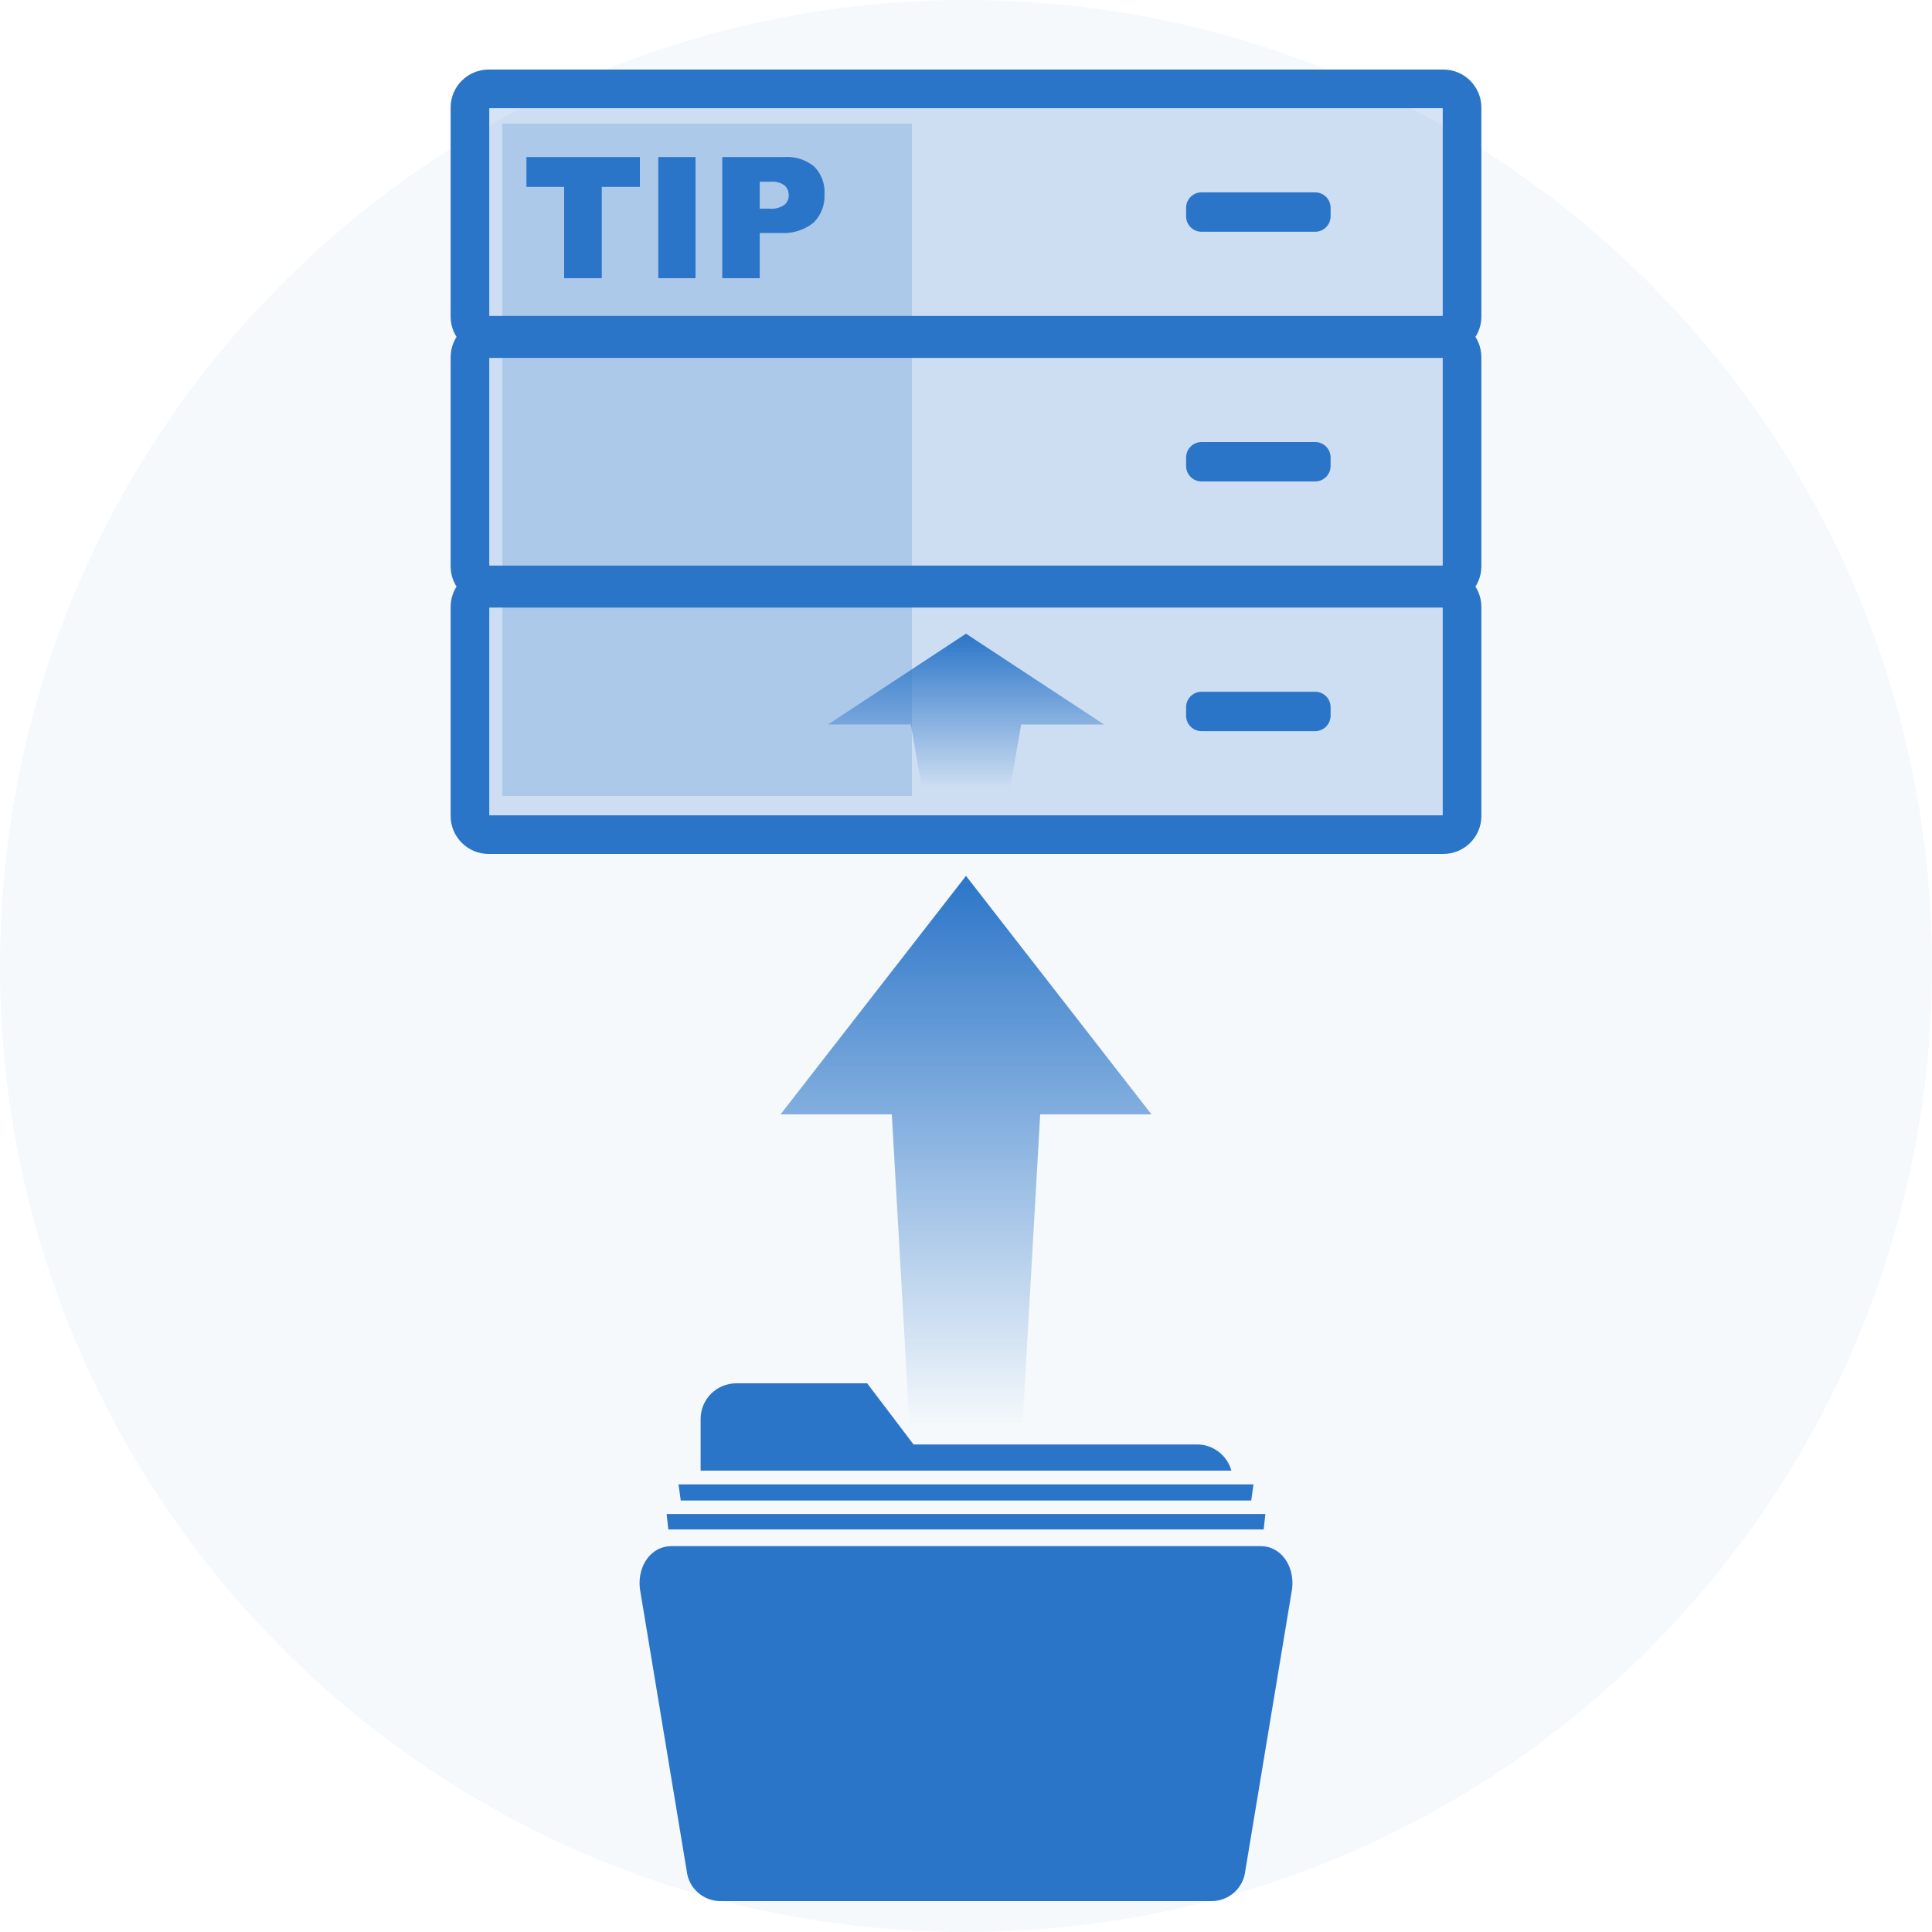
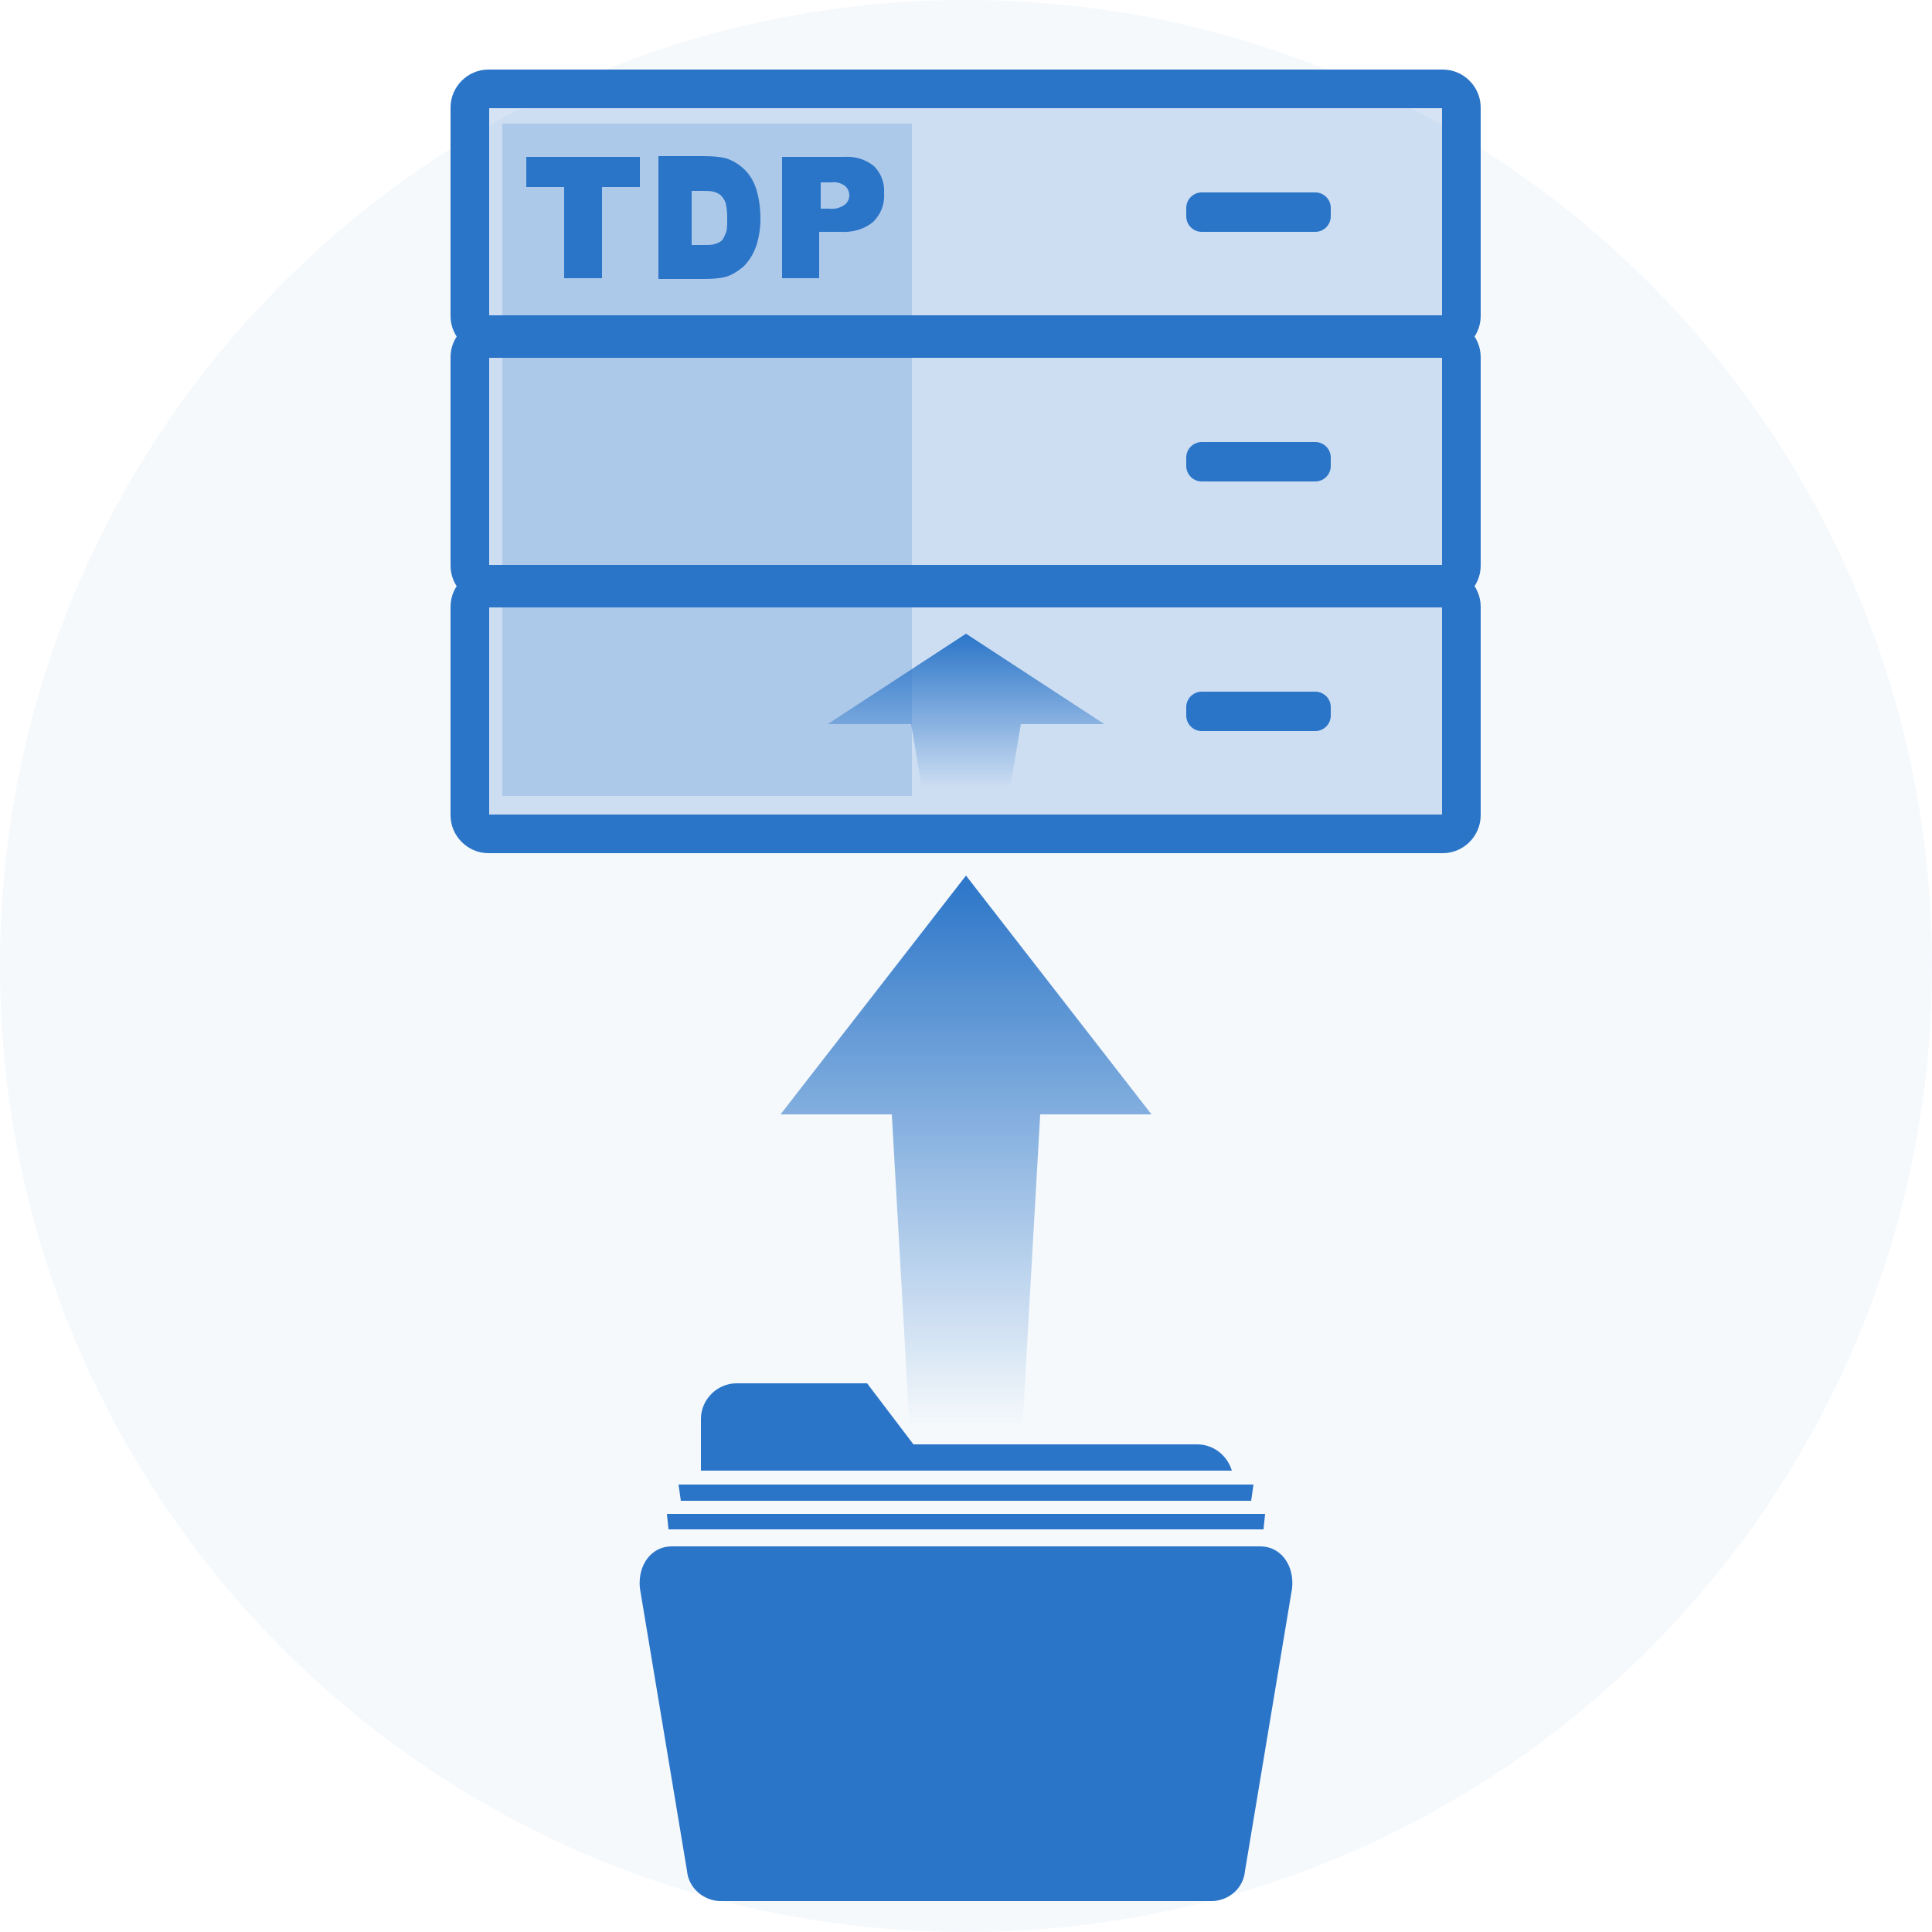
- <svg xmlns="http://www.w3.org/2000/svg" xmlns:xlink="http://www.w3.org/1999/xlink" viewBox="0 0 250 250">
-   <defs>
-     <style>.cls-1,.cls-2,.cls-4{fill:#2b75c8;}.cls-1{opacity:0.05;}.cls-2{opacity:0.2;}.cls-3{fill:none;stroke:#2b75c8;stroke-miterlimit:10;stroke-width:5px;}.cls-5{fill:url(#未命名的渐变_8);}.cls-6{fill:url(#未命名的渐变_8-2);}</style>
-     <linearGradient id="未命名的渐变_8" x1="125" y1="113.34" x2="125" y2="184.66" gradientUnits="userSpaceOnUse">
-       <stop offset="0" stop-color="#2b75c8" />
-       <stop offset="1" stop-color="#2b75c8" stop-opacity="0" />
-     </linearGradient>
-     <linearGradient id="未命名的渐变_8-2" y1="82" y2="102" xlink:href="#未命名的渐变_8" />
-   </defs>
-   <g id="图层_2" data-name="图层 2">
-     <g id="图层_1-2" data-name="图层 1">
-       <circle class="cls-1" cx="125" cy="125" r="125" />
-       <rect class="cls-2" x="63" y="11" width="124" height="97" />
-       <rect class="cls-2" x="65" y="16" width="53" height="87" />
-       <rect class="cls-3" x="60.81" y="11.5" width="128.38" height="31.88" rx="2.42" ry="2.42" />
-       <rect class="cls-4" x="153.48" y="24.89" width="18.7" height="5.1" rx="2" ry="2" />
-       <rect class="cls-3" x="60.81" y="43.81" width="128.38" height="31.88" rx="2.42" ry="2.42" />
-       <rect class="cls-4" x="153.48" y="57.2" width="18.7" height="5.1" rx="2" ry="2" />
-       <rect class="cls-3" x="60.81" y="76.12" width="128.38" height="31.88" rx="2.42" ry="2.42" />
-       <rect class="cls-4" x="153.48" y="89.51" width="18.7" height="5.1" rx="2" ry="2" />
-       <path class="cls-4" d="M68.12,20.32H82.8v3.86H77.87V36H73V24.18H68.12Z" />
-       <path class="cls-4" d="M85.18,20.32H90V36H85.18Z" />
-       <path class="cls-4" d="M93.46,20.32h8a5.49,5.49,0,0,1,3.92,1.25,4.67,4.67,0,0,1,1.31,3.55,4.83,4.83,0,0,1-1.42,3.7A6.22,6.22,0,0,1,101,30.15H98.31V36H93.46ZM98.31,27h1.18a3.05,3.05,0,0,0,2-.48,1.57,1.57,0,0,0,.57-1.24,1.71,1.71,0,0,0-.49-1.25,2.56,2.56,0,0,0-1.85-.51H98.31Z" />
-       <path class="cls-4" d="M163.14,200.07H86.86c-2.55,0-4.37,2.45-4.07,5.44l6.07,36.59a4.39,4.39,0,0,0,4.25,3.9h63.78a4.39,4.39,0,0,0,4.25-3.9l6.07-36.59C167.51,202.52,165.69,200.07,163.14,200.07Zm-8.25-13.16H118.21l-6-7.91H95.27a4.61,4.61,0,0,0-4.61,4.61v6.69h68.68A4.62,4.62,0,0,0,154.89,186.91Zm8.63,11,.22-2H86.26l.22,2Zm-1.61-3.74.29-2.09H87.8l.29,2.09Z" />
-       <polygon class="cls-5" points="125 113.34 101 144.2 115.4 144.2 117.7 184.66 125 184.66 132.3 184.66 134.6 144.2 149 144.2 125 113.34" />
-       <polygon class="cls-6" points="125 82 107.14 93.75 117.86 93.75 119.29 102 125 102 130.71 102 132.14 93.75 142.86 93.75 125 82" />
+ <svg xmlns="http://www.w3.org/2000/svg" version="1.1" id="图层_1" x="0px" y="0px" viewBox="0 0 250 250" style="enable-background:new 0 0 250 250;" xml:space="preserve">
+   <style type="text/css">
+ 	.st0{opacity:5.000000e-02;fill:#2B75C8;enable-background:new    ;}
+ 	.st1{opacity:0.2;fill:#2B75C8;enable-background:new    ;}
+ 	.st2{fill:none;stroke:#2B75C8;stroke-width:5;stroke-miterlimit:10;}
+ 	.st3{fill:#2B75C8;}
+ 	.st4{fill:url(#SVGID_1_);}
+ 	.st5{fill:url(#SVGID_2_);}
+ </style>
+   <g id="图层_2_1_">
+     <g id="图层_1-2">
+       <circle class="st0" cx="125" cy="125" r="125" />
+       <rect x="63" y="11" class="st1" width="124" height="97" />
+       <rect x="65" y="16" class="st1" width="53" height="87" />
+       <path class="st2" d="M63.2,11.5h123.5c1.3,0,2.4,1.1,2.4,2.4v27c0,1.3-1.1,2.4-2.4,2.4H63.2c-1.3,0-2.4-1.1-2.4-2.4v-27    C60.8,12.6,61.9,11.5,63.2,11.5z" />
+       <path class="st3" d="M155.5,24.9h14.7c1.1,0,2,0.9,2,2V28c0,1.1-0.9,2-2,2h-14.7c-1.1,0-2-0.9-2-2v-1.1    C153.5,25.8,154.4,24.9,155.5,24.9z" />
+       <path class="st2" d="M63.2,43.8h123.5c1.3,0,2.4,1.1,2.4,2.4v27c0,1.3-1.1,2.4-2.4,2.4H63.2c-1.3,0-2.4-1.1-2.4-2.4v-27    C60.8,44.9,61.9,43.8,63.2,43.8z" />
+       <path class="st3" d="M155.5,57.2h14.7c1.1,0,2,0.9,2,2v1.1c0,1.1-0.9,2-2,2h-14.7c-1.1,0-2-0.9-2-2v-1.1    C153.5,58.1,154.4,57.2,155.5,57.2z" />
+       <path class="st2" d="M63.2,76.1h123.5c1.3,0,2.4,1.1,2.4,2.4v27c0,1.3-1.1,2.4-2.4,2.4H63.2c-1.3,0-2.4-1.1-2.4-2.4v-27    C60.8,77.2,61.9,76.1,63.2,76.1z" />
+       <path class="st3" d="M155.5,89.5h14.7c1.1,0,2,0.9,2,2v1.1c0,1.1-0.9,2-2,2h-14.7c-1.1,0-2-0.9-2-2v-1.1    C153.5,90.4,154.4,89.5,155.5,89.5z" />
+       <path class="st3" d="M68.1,20.3h14.7v3.9h-4.9V36H73V24.2h-4.9V20.3z" />
+       <g>
+         <path class="st3" d="M85.2,20.2H91c1.3,0,2.3,0.1,3,0.3c0.9,0.3,1.7,0.8,2.4,1.5c0.7,0.7,1.2,1.6,1.5,2.6c0.3,1,0.5,2.3,0.5,3.7     c0,1.3-0.2,2.4-0.5,3.4c-0.4,1.2-1,2.1-1.7,2.8c-0.6,0.5-1.3,1-2.2,1.3c-0.7,0.2-1.7,0.3-2.8,0.3h-6V20.2z M89.5,24.6v7.1h1.6     c0.6,0,1,0,1.3-0.1c0.4-0.1,0.6-0.2,0.9-0.4s0.4-0.6,0.6-1s0.2-1.1,0.2-2s-0.1-1.5-0.2-1.9c-0.1-0.4-0.4-0.8-0.6-1     s-0.6-0.4-1-0.5c-0.3-0.1-0.9-0.1-1.8-0.1H89.5z" />
+       </g>
+       <path class="st3" d="M101.2,20.3h8c1.4-0.1,2.8,0.3,3.9,1.2c0.9,0.9,1.4,2.2,1.3,3.5c0.1,1.4-0.4,2.7-1.4,3.7    c-1.2,1-2.7,1.4-4.3,1.3h-2.7V36h-4.8V20.3z M106.1,27h1.2c0.7,0.1,1.4-0.1,2-0.5c0.4-0.3,0.6-0.8,0.6-1.2c0-0.5-0.2-0.9-0.5-1.2    c-0.5-0.4-1.2-0.6-1.8-0.5h-1.4V27z" />
+       <path class="st3" d="M163.1,200.1H86.9c-2.6,0-4.4,2.4-4.1,5.4l6.1,36.6c0.2,2.2,2.1,3.8,4.2,3.9h63.8c2.2-0.1,4-1.7,4.2-3.9    l6.1-36.6C167.5,202.5,165.7,200.1,163.1,200.1z M154.9,186.9h-36.7l-6-7.9H95.3c-2.5,0-4.6,2.1-4.6,4.6l0,0v6.7h68.7    C158.8,188.3,157,186.9,154.9,186.9z M163.5,197.9l0.2-2H86.3l0.2,2H163.5z M161.9,194.2l0.3-2.1H87.8l0.3,2.1H161.9z" />
+       <linearGradient id="SVGID_1_" gradientUnits="userSpaceOnUse" x1="125" y1="134.565" x2="125" y2="63.245" gradientTransform="matrix(1 0 0 -1 0 247.9055)">
+         <stop offset="0" style="stop-color:#2B75C8" />
+         <stop offset="1" style="stop-color:#2B75C8;stop-opacity:0" />
+       </linearGradient>
+       <polygon class="st4" points="125,113.3 101,144.2 115.4,144.2 117.7,184.7 125,184.7 132.3,184.7 134.6,144.2 149,144.2   " />
+       <linearGradient id="SVGID_2_" gradientUnits="userSpaceOnUse" x1="125" y1="165.905" x2="125" y2="145.905" gradientTransform="matrix(1 0 0 -1 0 247.9055)">
+         <stop offset="0" style="stop-color:#2B75C8" />
+         <stop offset="1" style="stop-color:#2B75C8;stop-opacity:0" />
+       </linearGradient>
+       <polygon class="st5" points="125,82 107.1,93.7 117.9,93.7 119.3,102 125,102 130.7,102 132.1,93.7 142.9,93.7   " />
    </g>
  </g>
</svg>
